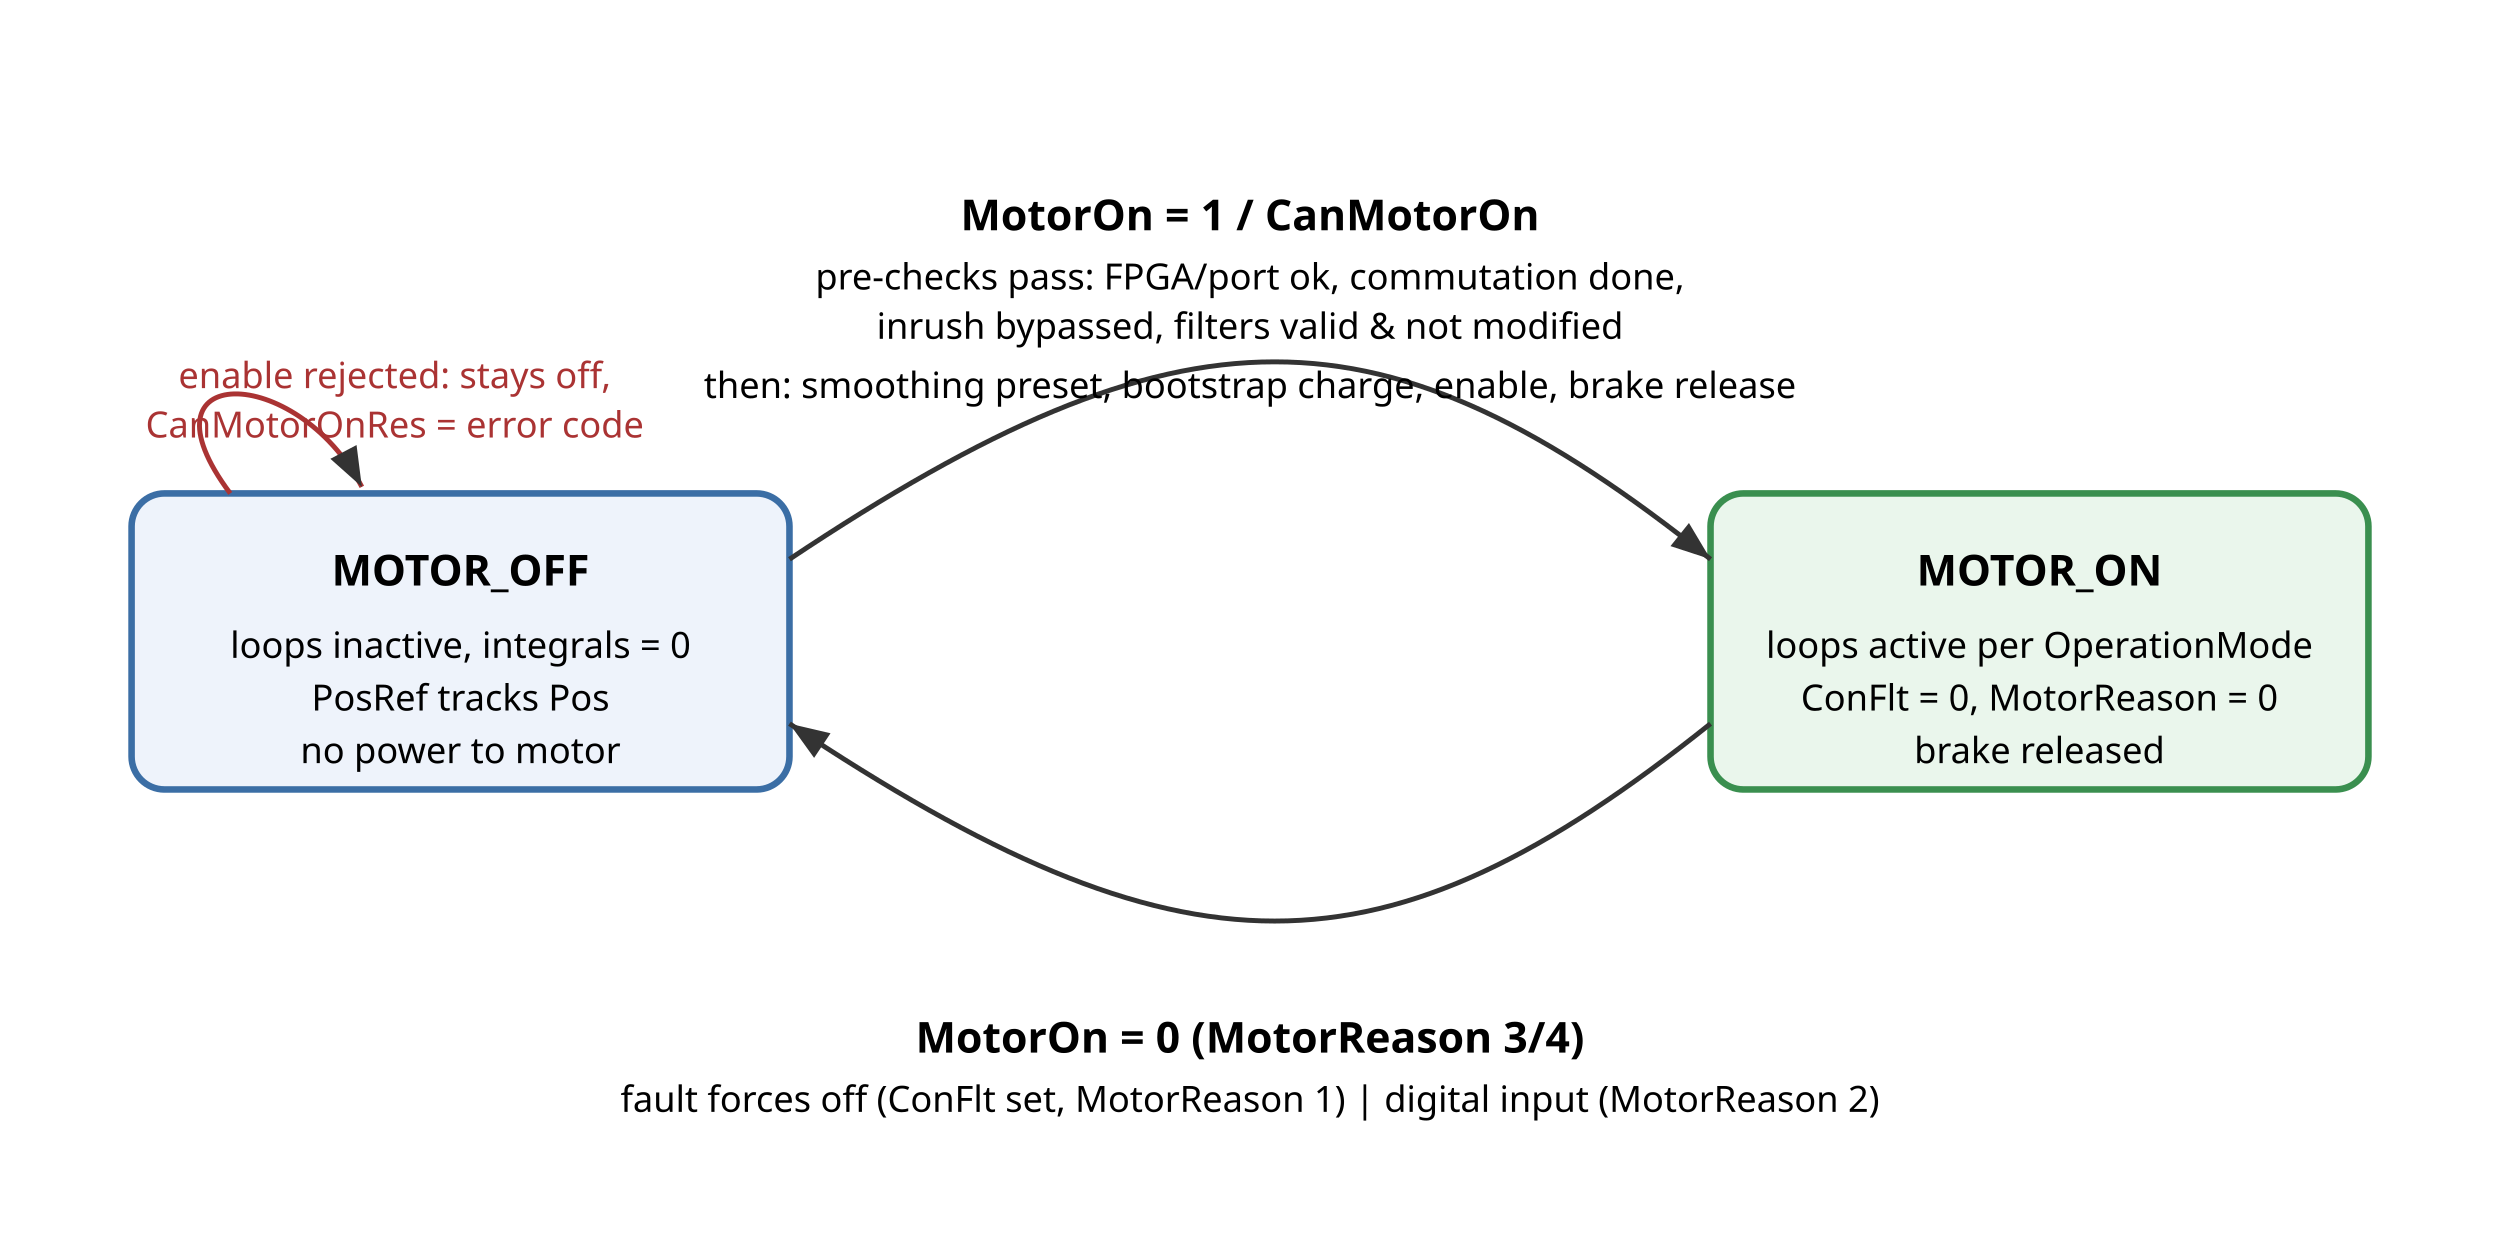
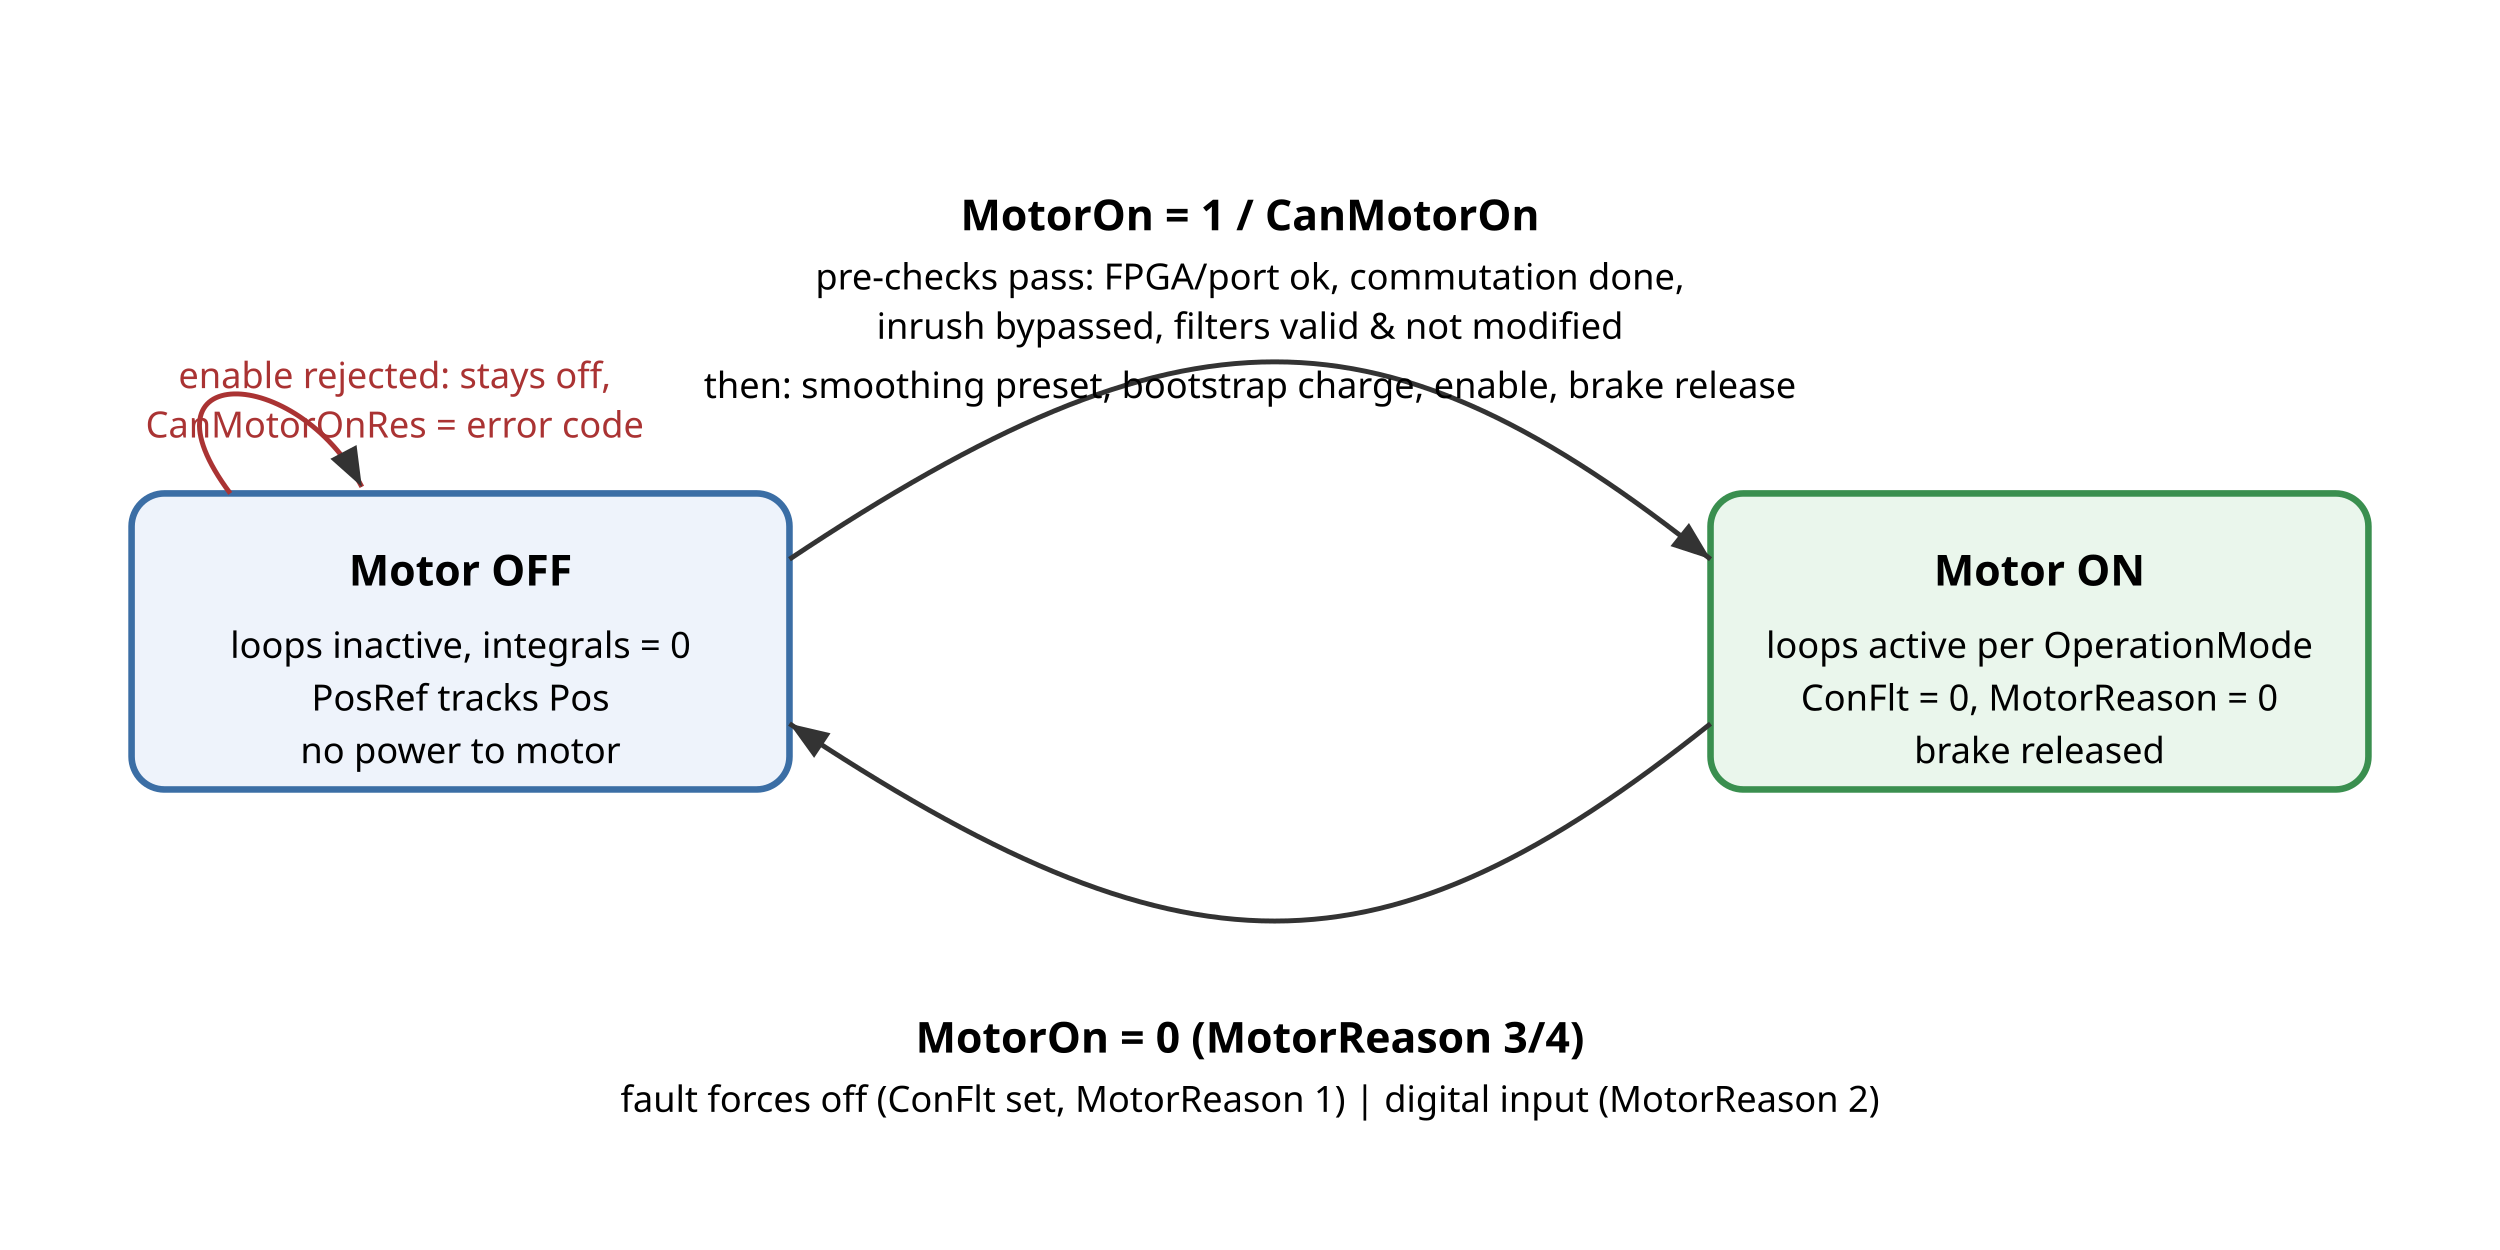
<svg xmlns="http://www.w3.org/2000/svg" viewBox="0 0 760 380" font-family="sans-serif" font-size="13">
  <defs>
    <marker id="arrow" markerWidth="10" markerHeight="10" refX="8" refY="3" orient="auto" markerUnits="strokeWidth">
      <path d="M0,0 L8,3 L0,6 z" fill="#333" />
    </marker>
  </defs>
  <rect x="40" y="150" width="200" height="90" rx="10" fill="#eef3fb" stroke="#3b6ea5" stroke-width="2" />
-   <text x="140" y="178" text-anchor="middle" font-weight="bold">MOTOR_OFF</text>
+   <text x="140" y="178" text-anchor="middle" font-weight="bold">Motor OFF</text>
  <text x="140" y="200" text-anchor="middle" font-size="11">loops inactive, integrals = 0</text>
  <text x="140" y="216" text-anchor="middle" font-size="11">PosRef tracks Pos</text>
  <text x="140" y="232" text-anchor="middle" font-size="11">no power to motor</text>
  <rect x="520" y="150" width="200" height="90" rx="10" fill="#eaf6ec" stroke="#3a8f4f" stroke-width="2" />
-   <text x="620" y="178" text-anchor="middle" font-weight="bold">MOTOR_ON</text>
+   <text x="620" y="178" text-anchor="middle" font-weight="bold">Motor ON</text>
  <text x="620" y="200" text-anchor="middle" font-size="11">loops active per OperationMode</text>
  <text x="620" y="216" text-anchor="middle" font-size="11">ConFlt = 0, MotorReason = 0</text>
  <text x="620" y="232" text-anchor="middle" font-size="11">brake released</text>
  <path d="M240,170 C360,90 420,90 520,170" fill="none" stroke="#333" stroke-width="1.5" marker-end="url(#arrow)" />
  <text x="380" y="70" text-anchor="middle" font-weight="bold">MotorOn = 1 / CanMotorOn</text>
  <text x="380" y="88" text-anchor="middle" font-size="11">pre-checks pass: FPGA/port ok, commutation done,</text>
  <text x="380" y="103" text-anchor="middle" font-size="11">inrush bypassed, filters valid &amp; not modified</text>
  <text x="380" y="121" text-anchor="middle" font-size="11">then: smoothing preset, bootstrap charge, enable, brake release</text>
  <path d="M520,220 C420,300 360,300 240,220" fill="none" stroke="#333" stroke-width="1.5" marker-end="url(#arrow)" />
  <text x="380" y="320" text-anchor="middle" font-weight="bold">MotorOn = 0  (MotorReason 3/4)</text>
  <text x="380" y="338" text-anchor="middle" font-size="11">fault forces off (ConFlt set, MotorReason 1) | digital input (MotorReason 2)</text>
  <path d="M70,150 C40,110 90,110 110,148" fill="none" stroke="#a33" stroke-width="1.5" marker-end="url(#arrow)" />
  <text x="120" y="118" text-anchor="middle" font-size="11" fill="#a33">enable rejected: stays off,</text>
  <text x="120" y="133" text-anchor="middle" font-size="11" fill="#a33">CanMotorOnRes = error code</text>
</svg>
